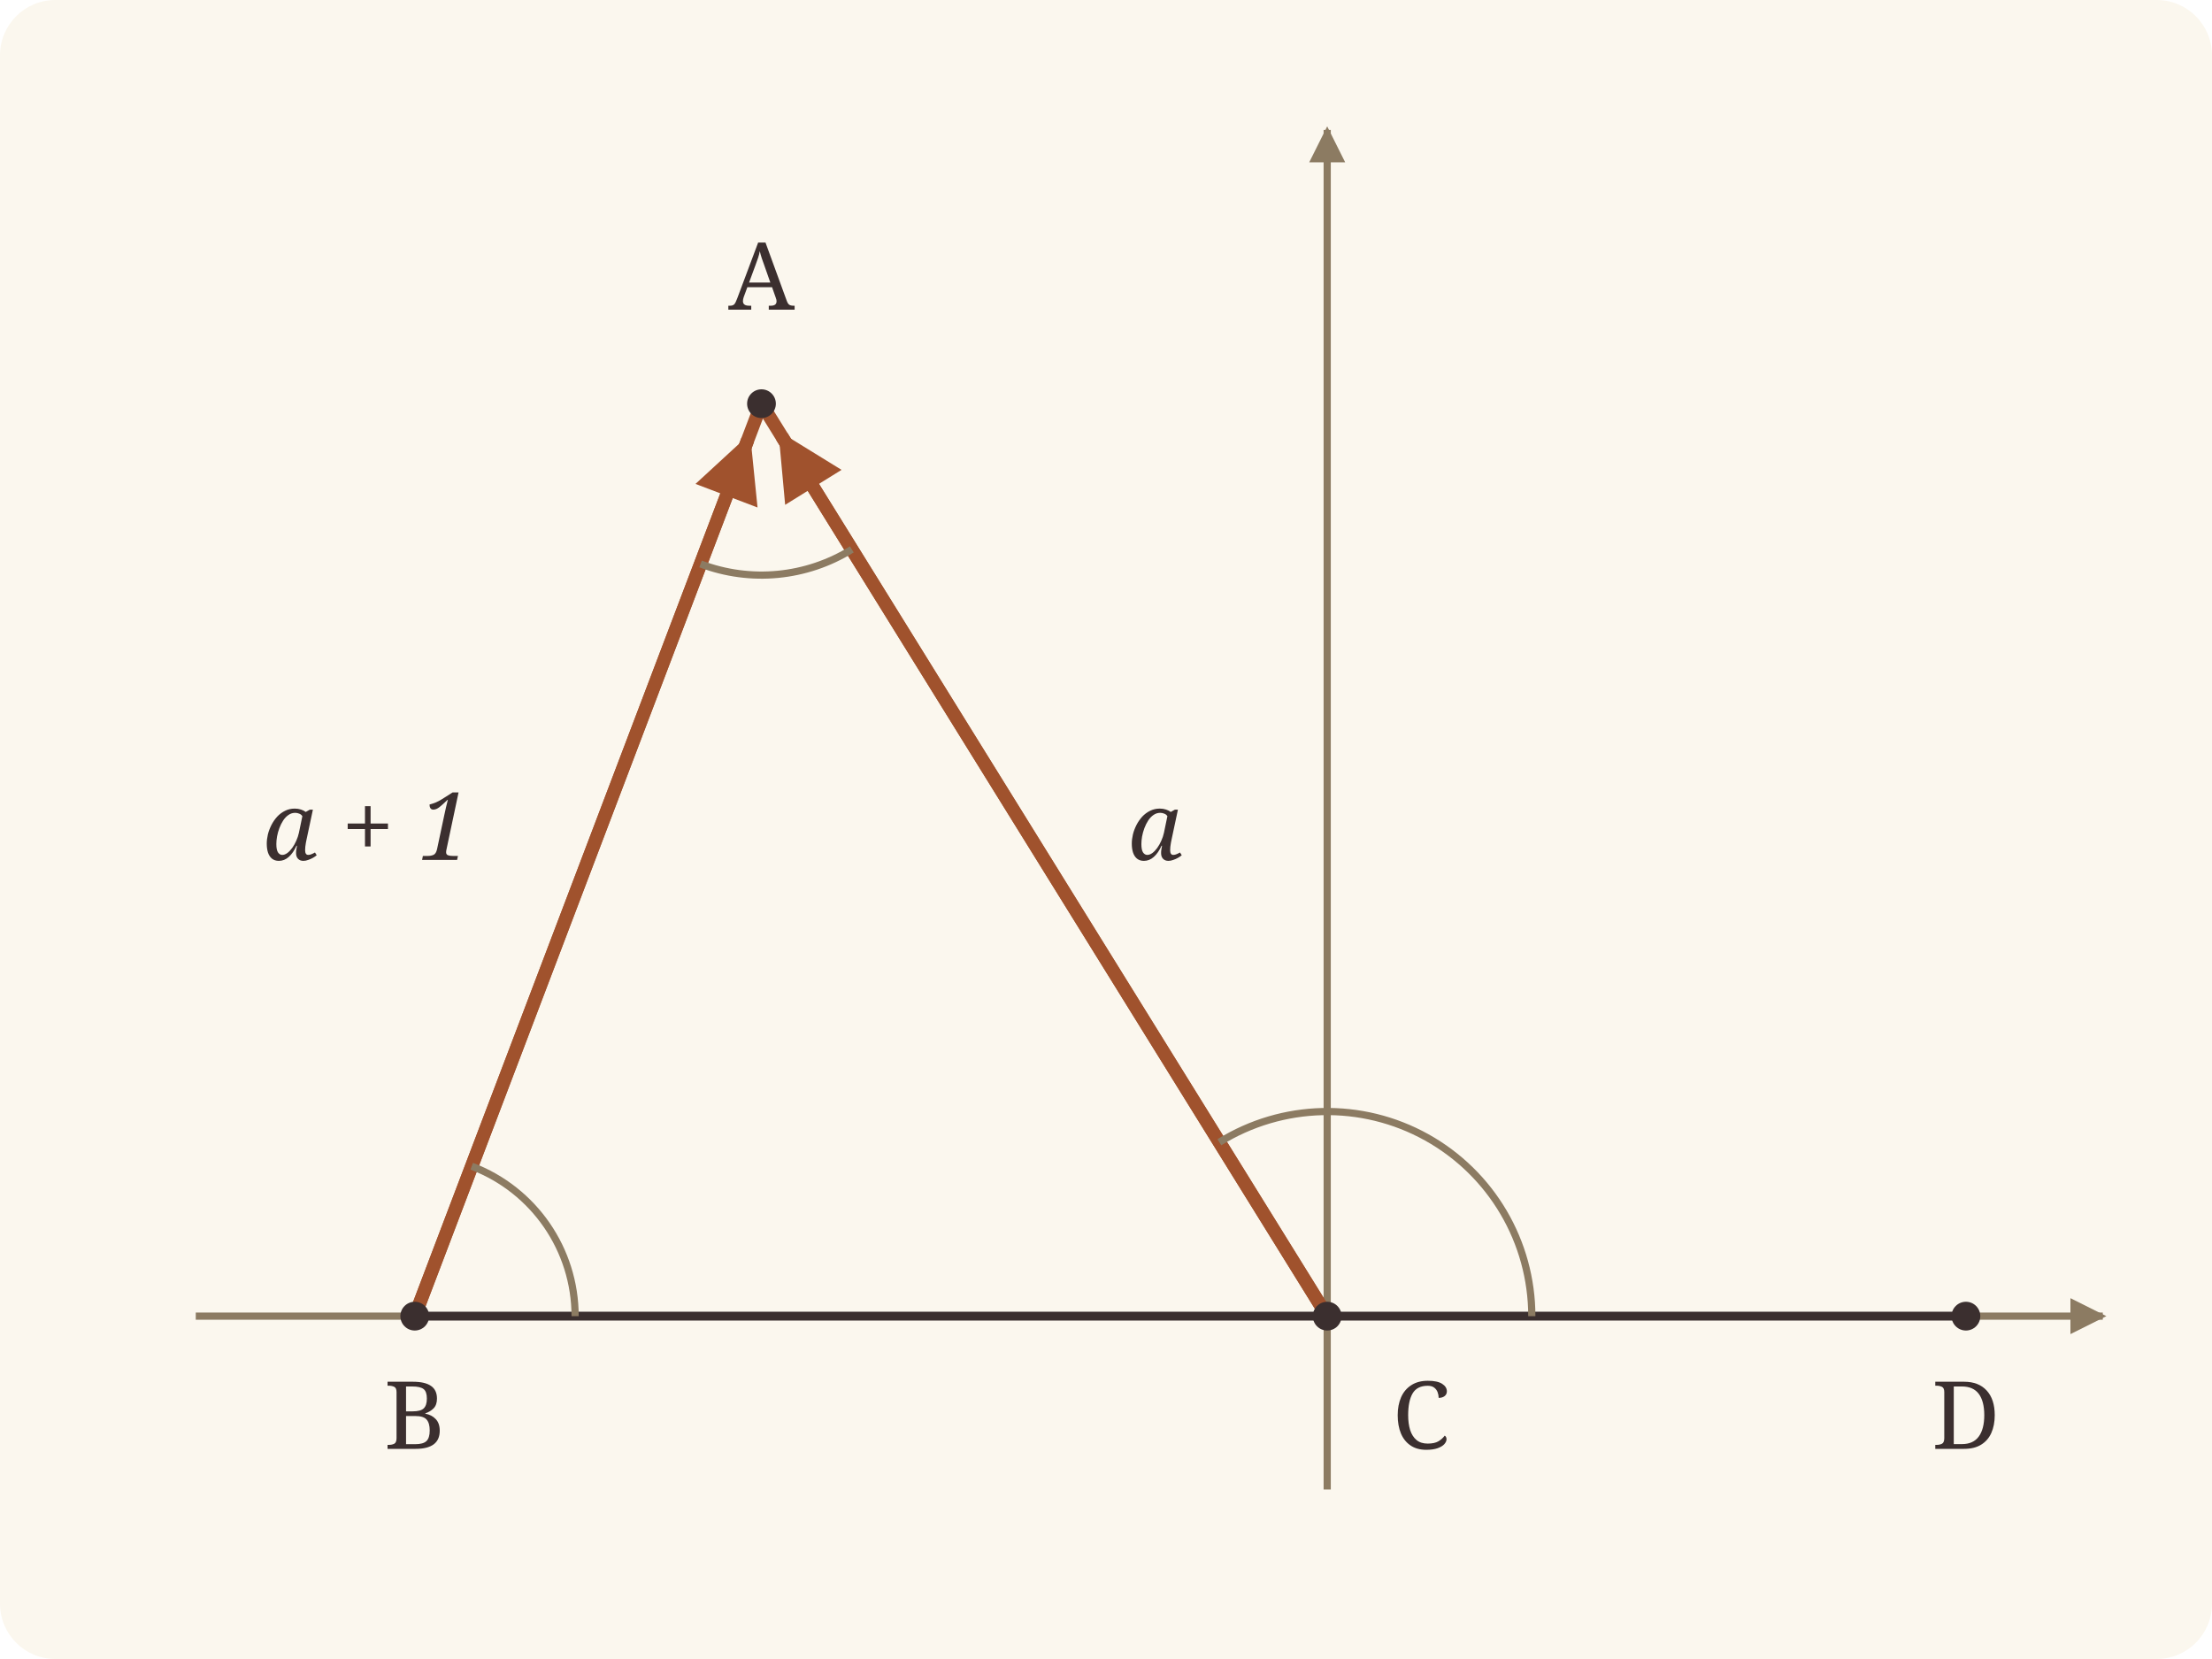
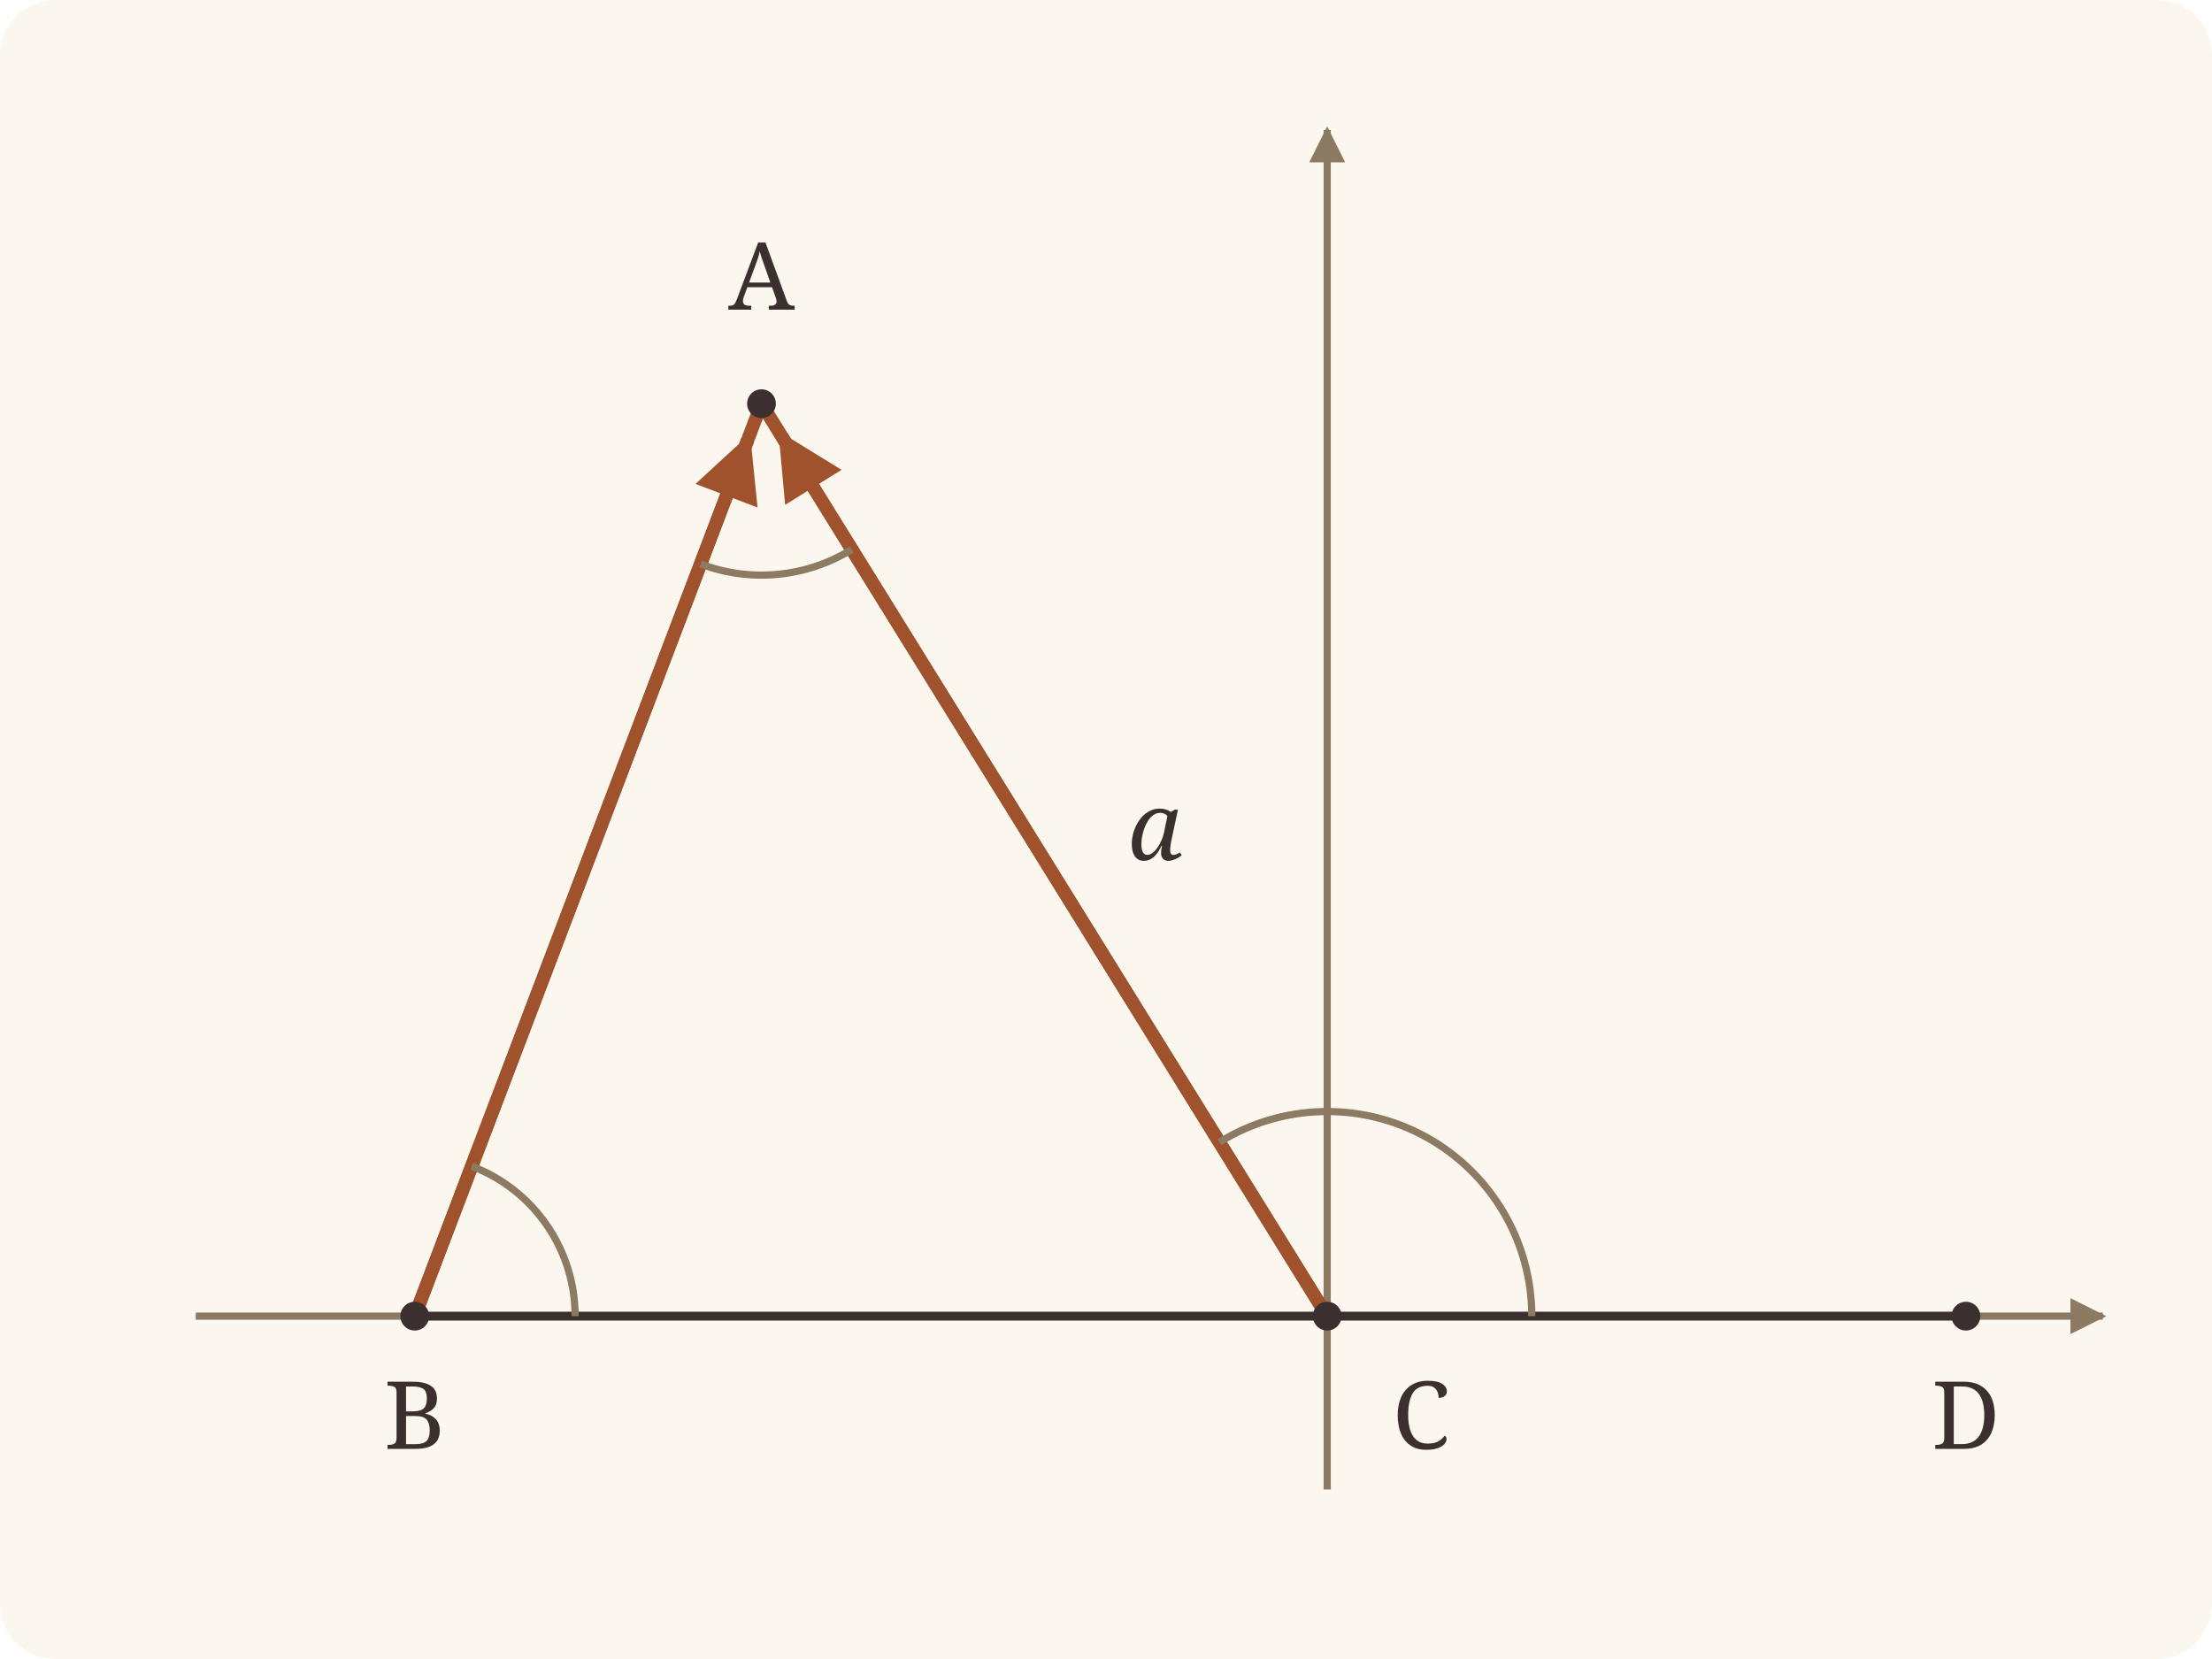
<svg xmlns="http://www.w3.org/2000/svg" width="400" height="300" viewBox="0 0 400 300" font-family="Georgia, 'Times New Roman', serif" font-size="17">
  <rect x="0" y="0" width="400" height="300" rx="10" fill="#fbf7ee" />
  <defs>
    <marker id="axis" viewBox="0 0 10 10" refX="9" refY="5" markerWidth="5" markerHeight="5" orient="auto-start-reverse">
      <path d="M 0 0 L 10 5 L 0 10 z" fill="#8c7b62" />
    </marker>
    <marker id="head" viewBox="0 0 10 10" refX="9" refY="5" markerWidth="5" markerHeight="5" orient="auto-start-reverse">
      <path d="M 0 0 L 10 5 L 0 10 z" fill="#a0522d" />
    </marker>
  </defs>
  <line x1="35.4" y1="238" x2="380.25" y2="238" stroke="#8c7b62" stroke-width="1.3" marker-end="url(#axis)" />
  <line x1="240" y1="269.35" x2="240" y2="23.5" stroke="#8c7b62" stroke-width="1.3" marker-end="url(#axis)" />
  <line x1="75" y1="238" x2="355.5" y2="238" stroke="#3b2f2f" stroke-width="1.6" />
  <line x1="240" y1="238" x2="137.7" y2="73" stroke="#a0522d" stroke-width="2.4" />
  <line x1="75" y1="238" x2="137.7" y2="73" stroke="#a0522d" stroke-width="2.4" />
  <line x1="240" y1="238" x2="141.389" y2="78.949" stroke="#a0522d" stroke-width="2.4" marker-end="url(#head)" />
  <line x1="75" y1="238" x2="135.213" y2="79.543" stroke="#a0522d" stroke-width="2.4" marker-end="url(#head)" />
  <path d="M 220.503 206.554 A 37 37 0 0 1 277 238" fill="none" stroke="#8c7b62" stroke-width="1.3" />
  <path d="M 104 238 A 29 29 0 0 0 85.301 210.891" fill="none" stroke="#8c7b62" stroke-width="1.3" />
  <path d="M 126.688 101.978 A 31 31 0 0 0 154.035 99.347" fill="none" stroke="#8c7b62" stroke-width="1.3" />
  <circle cx="137.7" cy="73" r="2.6" fill="#3b2f2f" />
  <circle cx="75" cy="238" r="2.6" fill="#3b2f2f" />
  <circle cx="240" cy="238" r="2.6" fill="#3b2f2f" />
  <circle cx="355.5" cy="238" r="2.6" fill="#3b2f2f" />
  <g fill="#3b2f2f">
    <text font-family="Georgia" font-size="17" x="137.7" y="56" text-anchor="middle">A</text>
    <text font-family="Georgia" font-size="17" x="75" y="262" text-anchor="middle">B</text>
    <text font-family="Georgia" font-size="17" x="257" y="262" text-anchor="middle">C</text>
    <text font-family="Georgia" font-size="17" x="355.5" y="262" text-anchor="middle">D</text>
    <text font-family="Georgia" font-size="17" x="208.85" y="155.5" text-anchor="middle" font-style="italic">a</text>
-     <text font-family="Georgia" font-size="17" x="66.35" y="155.5" text-anchor="middle" font-style="italic">a + 1</text>
  </g>
</svg>
